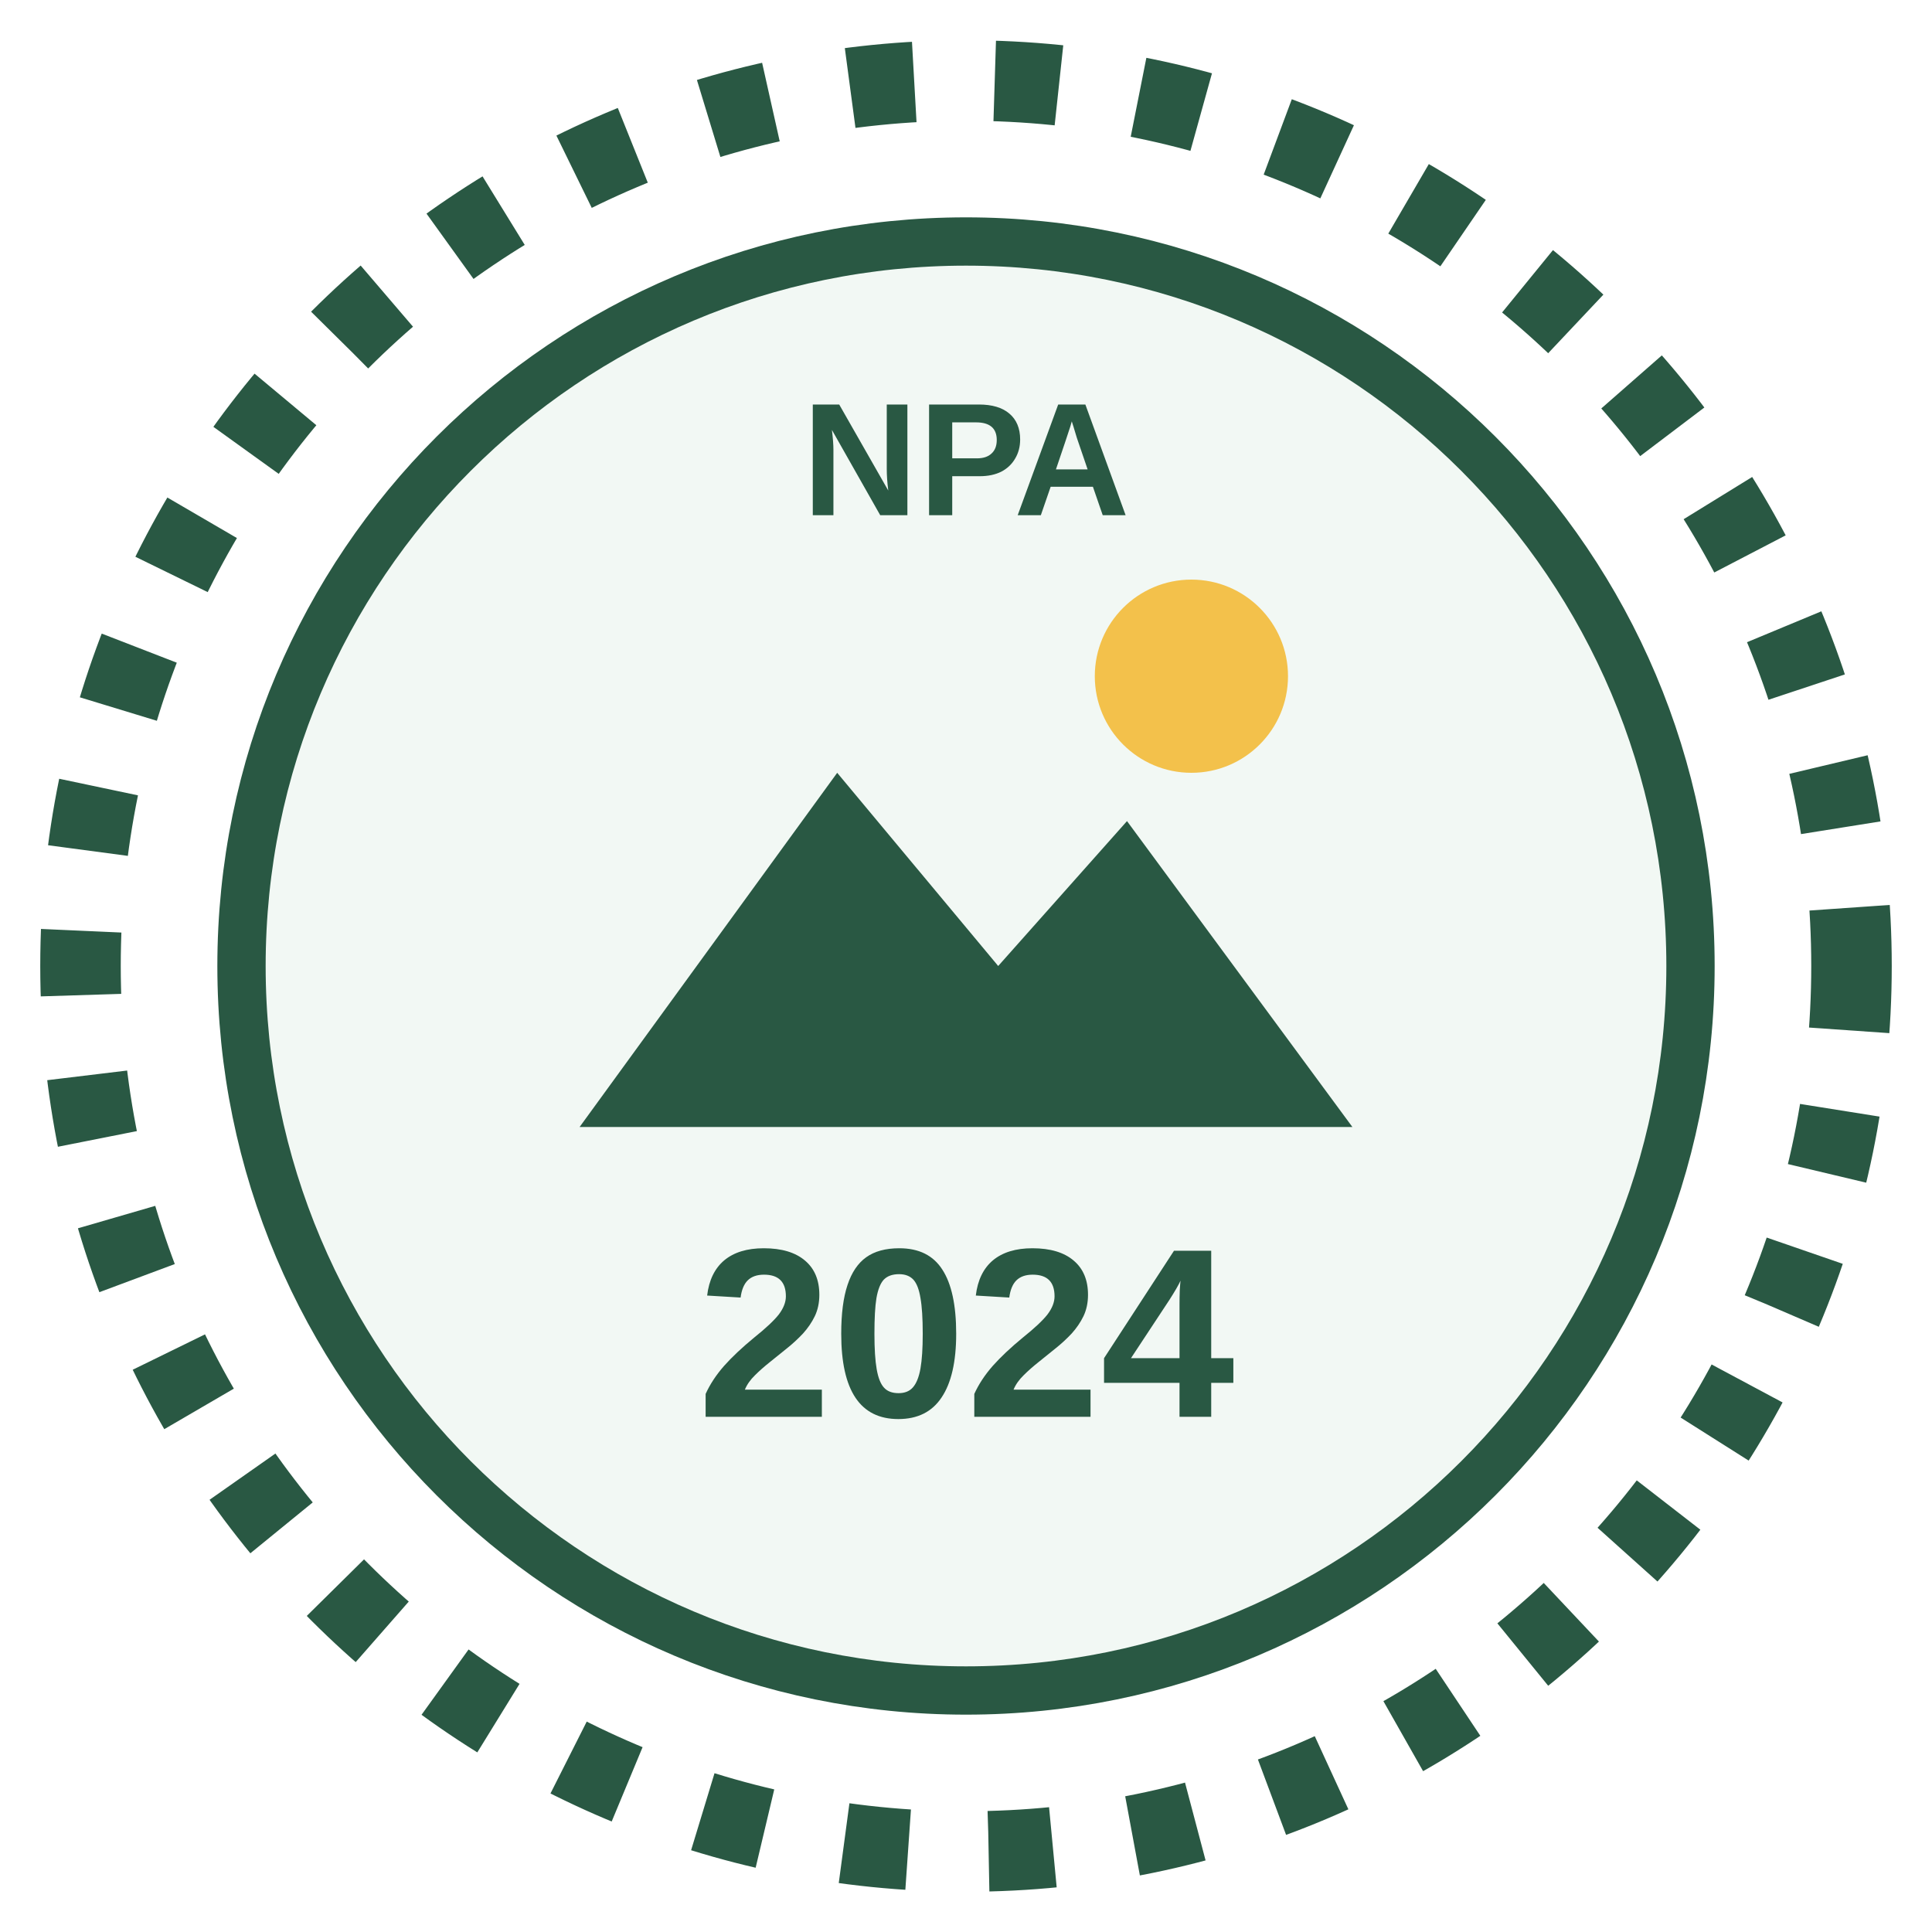
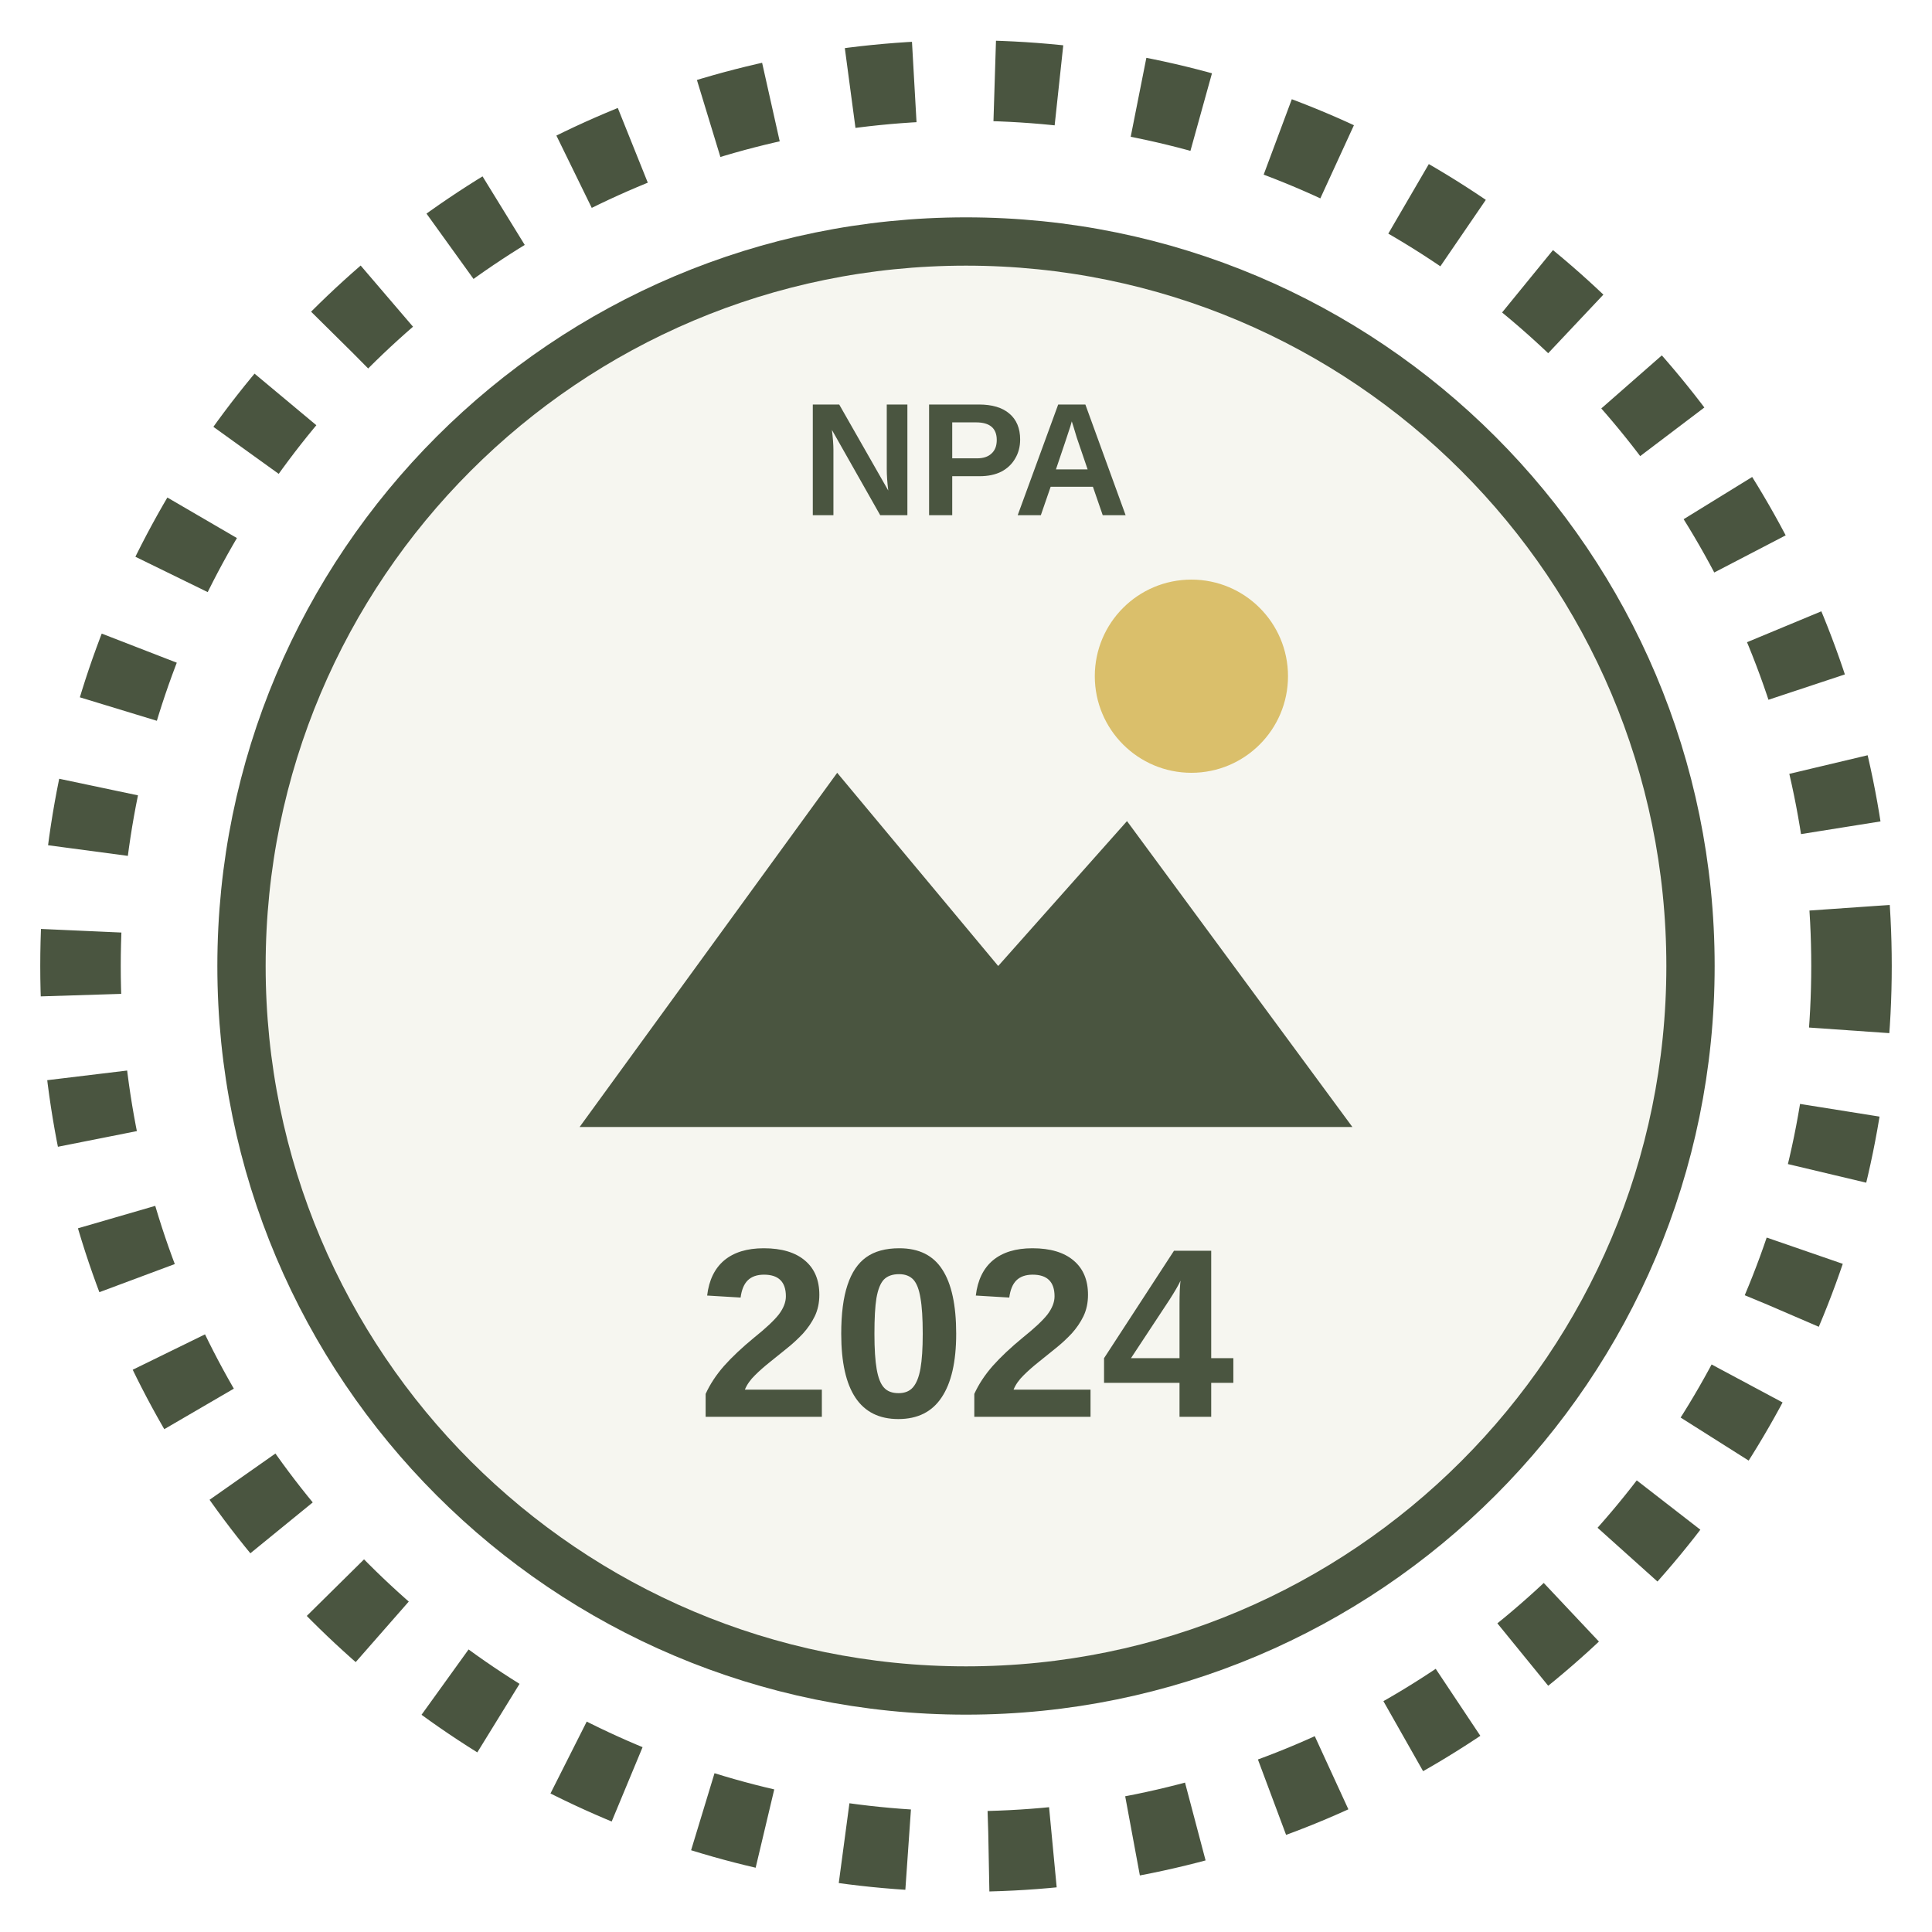
<svg xmlns="http://www.w3.org/2000/svg" viewBox="0 0 120 120">
-   <circle cx="60" cy="60" r="55" fill="none" stroke="#295843" stroke-width="5" stroke-dasharray="4 5" />
-   <circle cx="60" cy="60" r="45" fill="#f2f8f4" stroke="#295843" stroke-width="3" />
-   <path d="M36 70 L52 48 L62 60 L70 51 L84 70 Z" fill="#295843" />
-   <circle cx="74" cy="42" r="6" fill="#f3c14b" />
-   <text x="60" y="88" font-family="Arial" font-size="15" font-weight="bold" fill="#295843" text-anchor="middle">2024</text>
-   <text x="60" y="32" font-family="Arial" font-size="10" font-weight="bold" fill="#295843" text-anchor="middle">NPA</text>
+   <circle cx="60" cy="60" r="55" fill="none" stroke="#4a5540" stroke-width="5" stroke-dasharray="4 5" />
+   <circle cx="60" cy="60" r="45" fill="#f6f6f0" stroke="#4a5540" stroke-width="3" />
+   <path d="M36 70 L52 48 L62 60 L70 51 L84 70 Z" fill="#4a5540" />
+   <circle cx="74" cy="42" r="6" fill="#dabf6b" />
+   <text x="60" y="88" font-family="Arial" font-size="15" font-weight="bold" fill="#4a5540" text-anchor="middle">2024</text>
+   <text x="60" y="32" font-family="Arial" font-size="10" font-weight="bold" fill="#4a5540" text-anchor="middle">NPA</text>
</svg>
